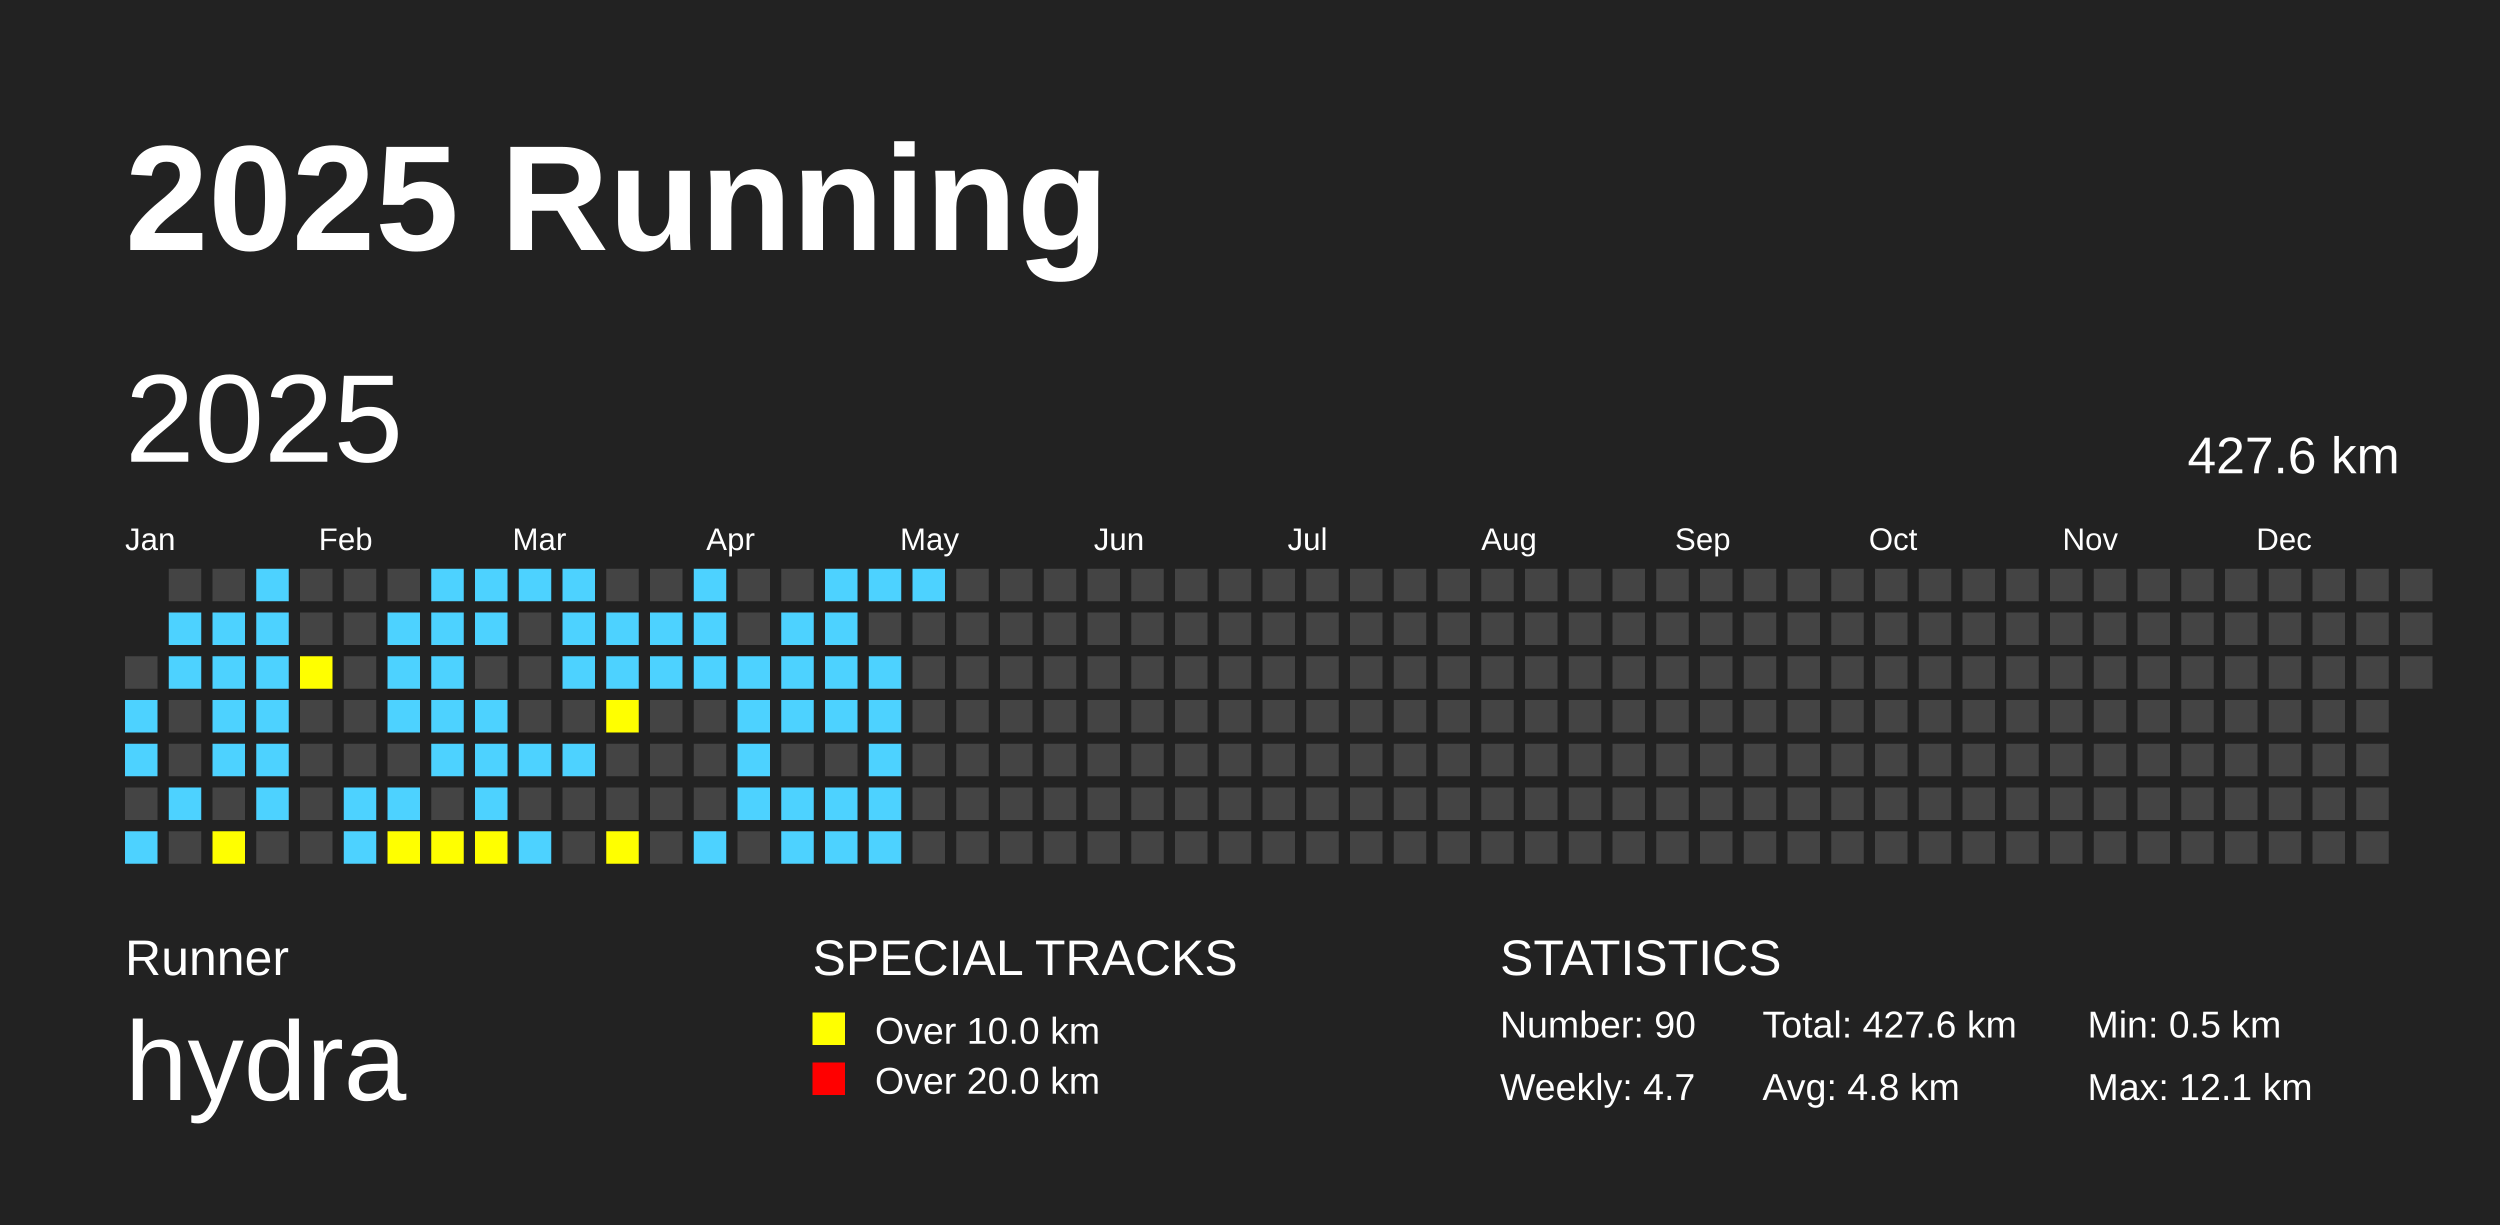
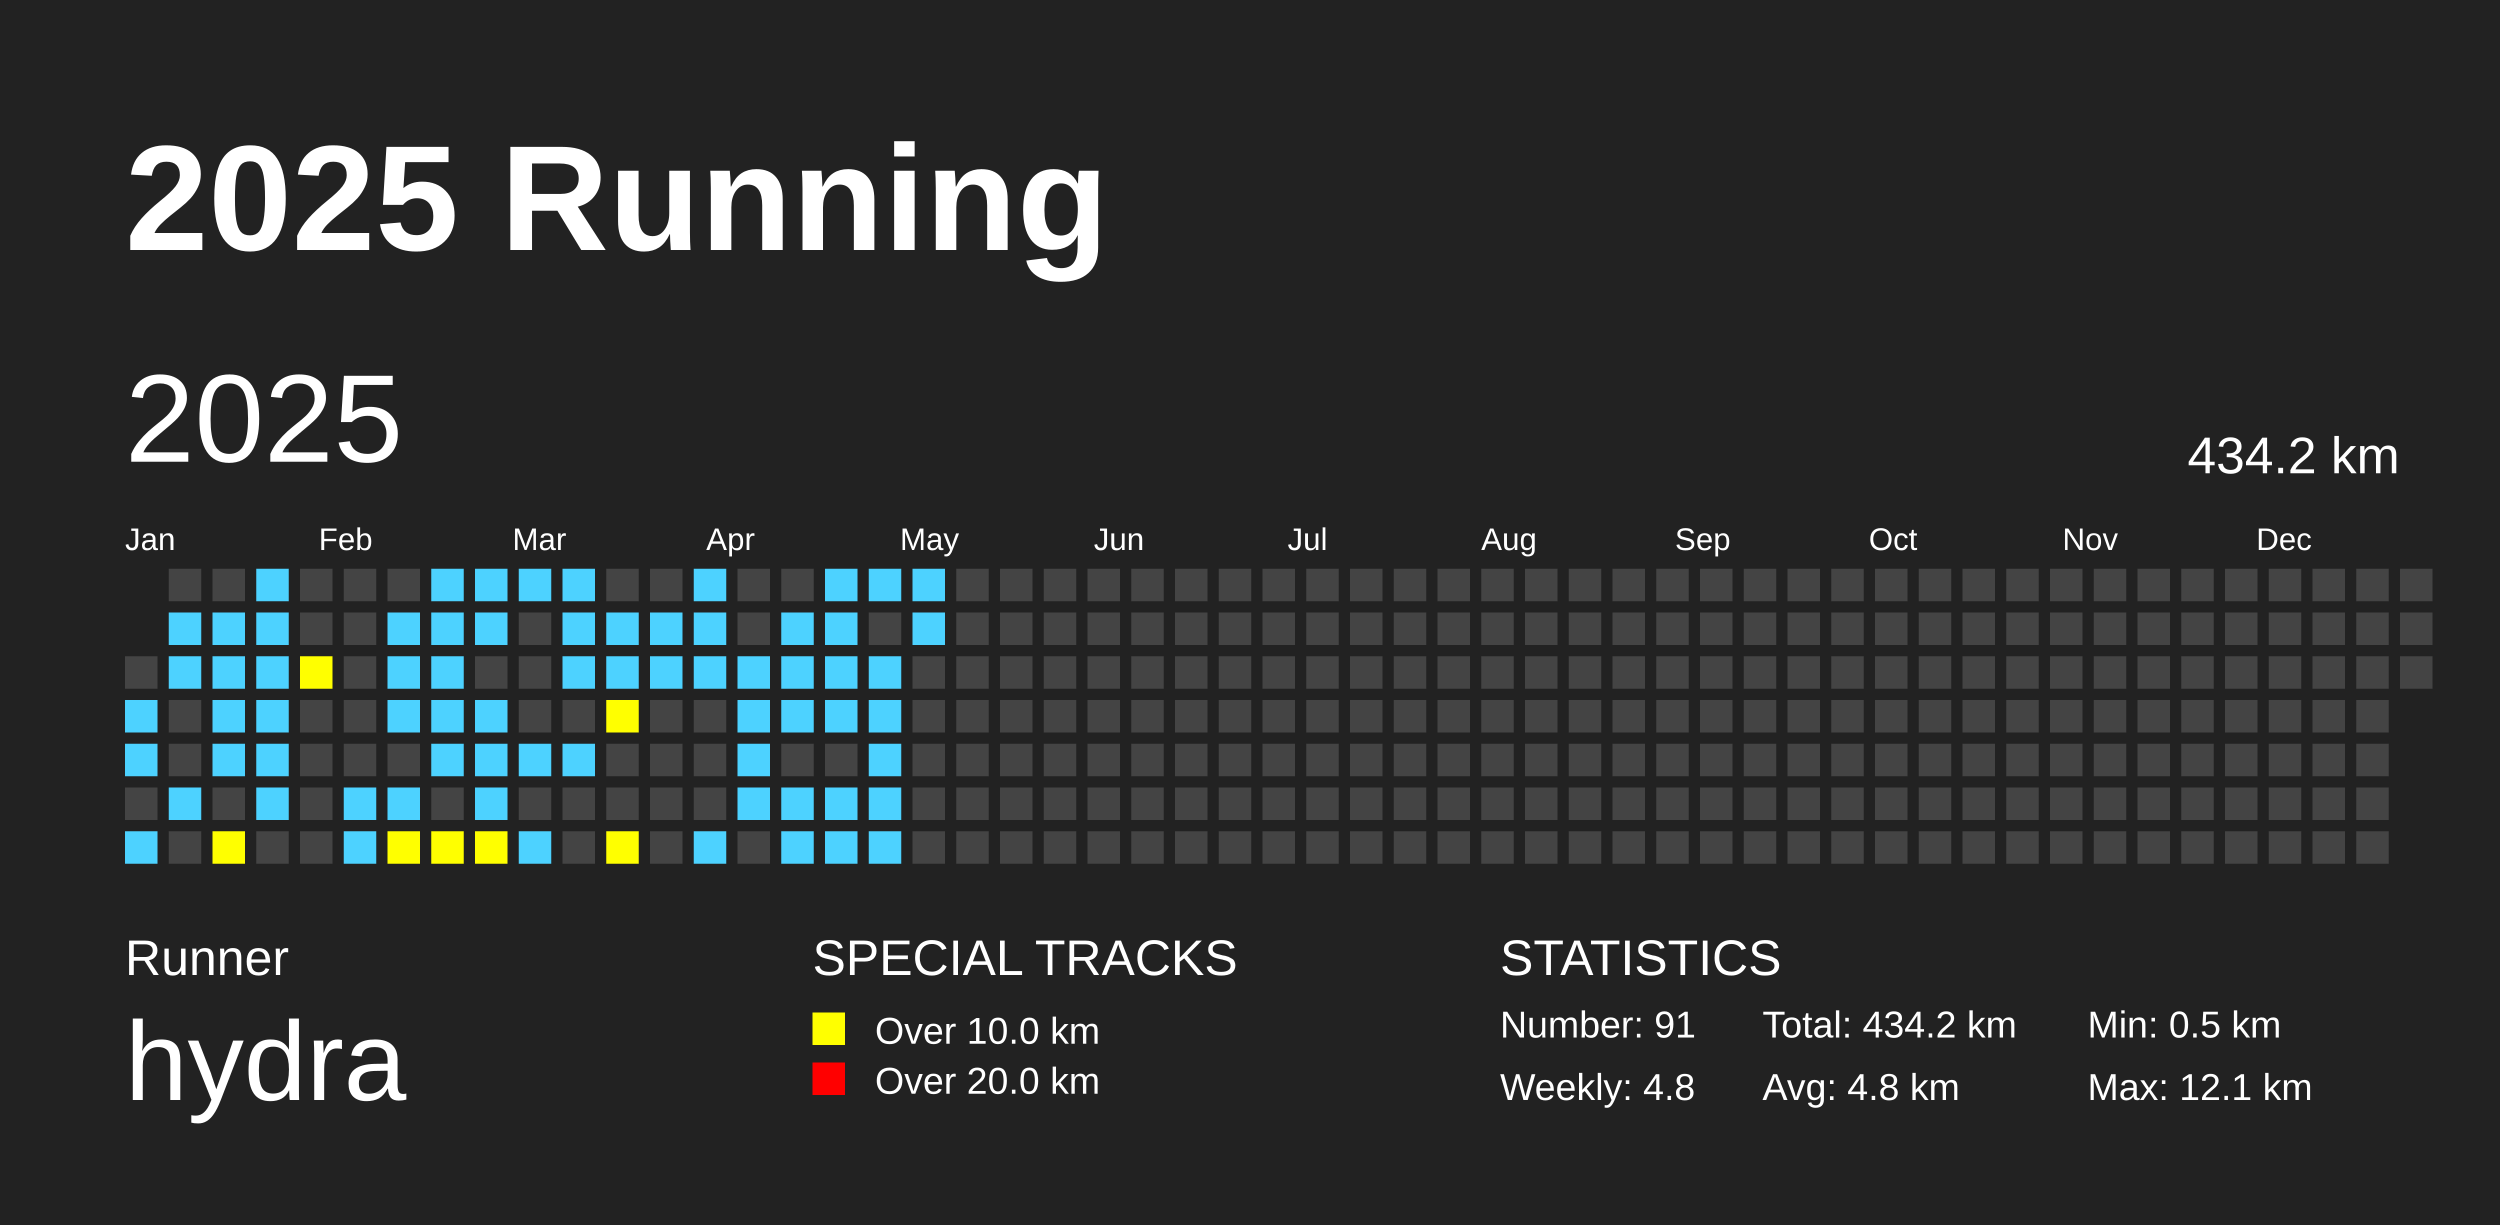
<svg xmlns="http://www.w3.org/2000/svg" baseProfile="full" height="98mm" version="1.1" viewBox="0,0,200,98" width="200mm">
  <defs />
  <rect fill="#222222" height="98" width="200" x="0" y="0" />
  <text fill="#FFFFFF" style="font-size:12px; font-family:Arial; font-weight:bold;" x="10" y="20">2025 Running</text>
  <text fill="#FFFFFF" style="font-size:4px; font-family:Arial" x="10" y="78">Runner</text>
  <text fill="#FFFFFF" style="font-size:9px; font-family:Arial" x="10" y="88">hydra</text>
  <text fill="#FFFFFF" style="font-size:4px; font-family:Arial" x="65" y="78">SPECIAL TRACKS</text>
  <rect fill="yellow" height="2.6" width="2.6" x="65" y="81" />
  <text fill="#FFFFFF" style="font-size:3px; font-family:Arial" x="70" y="83.5">Over 10.0 km</text>
  <rect fill="red" height="2.6" width="2.6" x="65" y="85" />
  <text fill="#FFFFFF" style="font-size:3px; font-family:Arial" x="70" y="87.5">Over 20.0 km</text>
  <text fill="#FFFFFF" style="font-size:4px; font-family:Arial" x="120" y="78">STATISTICS</text>
-   <text fill="#FFFFFF" style="font-size:3px; font-family:Arial" x="120" y="83">Number: 90</text>
-   <text fill="#FFFFFF" style="font-size:3px; font-family:Arial" x="120" y="88">Weekly: 4.7</text>
-   <text fill="#FFFFFF" style="font-size:3px; font-family:Arial" x="141" y="83">Total: 427.6 km</text>
+   <text fill="#FFFFFF" style="font-size:3px; font-family:Arial" x="120" y="83">Number: 91</text>
+   <text fill="#FFFFFF" style="font-size:3px; font-family:Arial" x="120" y="88">Weekly: 4.8</text>
+   <text fill="#FFFFFF" style="font-size:3px; font-family:Arial" x="141" y="83">Total: 434.2 km</text>
  <text fill="#FFFFFF" style="font-size:3px; font-family:Arial" x="141" y="88">Avg: 4.8 km</text>
  <text fill="#FFFFFF" style="font-size:3px; font-family:Arial" x="167" y="83">Min: 0.5 km</text>
  <text fill="#FFFFFF" style="font-size:3px; font-family:Arial" x="167" y="88">Max: 12.1 km</text>
  <text dominant-baseline="hanging" fill="#FFFFFF" style="font-size:10.0px; font-family:Arial;" x="10" y="30">2025</text>
-   <text dominant-baseline="hanging" fill="#FFFFFF" style="font-size:4.125px; font-family:Arial;" x="175" y="35">427.6 km</text>
+   <text dominant-baseline="hanging" fill="#FFFFFF" style="font-size:4.125px; font-family:Arial;" x="175" y="35">434.2 km</text>
  <text fill="#FFFFFF" style="font-size:2.5px; font-family:Arial" x="10.0" y="44">Jan</text>
  <text fill="#FFFFFF" style="font-size:2.5px; font-family:Arial" x="25.5" y="44">Feb</text>
  <text fill="#FFFFFF" style="font-size:2.5px; font-family:Arial" x="41.0" y="44">Mar</text>
  <text fill="#FFFFFF" style="font-size:2.5px; font-family:Arial" x="56.5" y="44">Apr</text>
  <text fill="#FFFFFF" style="font-size:2.5px; font-family:Arial" x="72.0" y="44">May</text>
  <text fill="#FFFFFF" style="font-size:2.5px; font-family:Arial" x="87.5" y="44">Jun</text>
  <text fill="#FFFFFF" style="font-size:2.5px; font-family:Arial" x="103.0" y="44">Jul</text>
  <text fill="#FFFFFF" style="font-size:2.5px; font-family:Arial" x="118.5" y="44">Aug</text>
  <text fill="#FFFFFF" style="font-size:2.5px; font-family:Arial" x="134.0" y="44">Sep</text>
  <text fill="#FFFFFF" style="font-size:2.5px; font-family:Arial" x="149.5" y="44">Oct</text>
  <text fill="#FFFFFF" style="font-size:2.5px; font-family:Arial" x="165.0" y="44">Nov</text>
  <text fill="#FFFFFF" style="font-size:2.5px; font-family:Arial" x="180.5" y="44">Dec</text>
  <rect fill="#444444" height="2.6" width="2.6" x="10.0" y="52.5" />
  <rect fill="#4DD2FF" height="2.6" width="2.6" x="10.0" y="56.0" />
  <rect fill="#4DD2FF" height="2.6" width="2.6" x="10.0" y="59.5" />
  <rect fill="#444444" height="2.6" width="2.6" x="10.0" y="63.0" />
  <rect fill="#4DD2FF" height="2.6" width="2.6" x="10.0" y="66.5" />
  <rect fill="#444444" height="2.6" width="2.6" x="13.5" y="45.5" />
  <rect fill="#4DD2FF" height="2.6" width="2.6" x="13.5" y="49.0" />
  <rect fill="#4DD2FF" height="2.6" width="2.6" x="13.5" y="52.5" />
  <rect fill="#444444" height="2.6" width="2.6" x="13.5" y="56.0" />
  <rect fill="#444444" height="2.6" width="2.6" x="13.5" y="59.5" />
  <rect fill="#4DD2FF" height="2.6" width="2.6" x="13.5" y="63.0" />
  <rect fill="#444444" height="2.6" width="2.6" x="13.5" y="66.5" />
  <rect fill="#444444" height="2.6" width="2.6" x="17.0" y="45.5" />
  <rect fill="#4DD2FF" height="2.6" width="2.6" x="17.0" y="49.0" />
  <rect fill="#4DD2FF" height="2.6" width="2.6" x="17.0" y="52.5" />
  <rect fill="#4DD2FF" height="2.6" width="2.6" x="17.0" y="56.0" />
  <rect fill="#4DD2FF" height="2.6" width="2.6" x="17.0" y="59.5" />
  <rect fill="#444444" height="2.6" width="2.6" x="17.0" y="63.0" />
  <rect fill="yellow" height="2.6" width="2.6" x="17.0" y="66.5" />
  <rect fill="#4DD2FF" height="2.6" width="2.6" x="20.5" y="45.5" />
  <rect fill="#4DD2FF" height="2.6" width="2.6" x="20.5" y="49.0" />
  <rect fill="#4DD2FF" height="2.6" width="2.6" x="20.5" y="52.5" />
  <rect fill="#4DD2FF" height="2.6" width="2.6" x="20.5" y="56.0" />
  <rect fill="#4DD2FF" height="2.6" width="2.6" x="20.5" y="59.5" />
  <rect fill="#4DD2FF" height="2.6" width="2.6" x="20.5" y="63.0" />
  <rect fill="#444444" height="2.6" width="2.6" x="20.5" y="66.5" />
  <rect fill="#444444" height="2.6" width="2.6" x="24.0" y="45.5" />
  <rect fill="#444444" height="2.6" width="2.6" x="24.0" y="49.0" />
  <rect fill="yellow" height="2.6" width="2.6" x="24.0" y="52.5" />
  <rect fill="#444444" height="2.6" width="2.6" x="24.0" y="56.0" />
  <rect fill="#444444" height="2.6" width="2.6" x="24.0" y="59.5" />
  <rect fill="#444444" height="2.6" width="2.6" x="24.0" y="63.0" />
  <rect fill="#444444" height="2.6" width="2.6" x="24.0" y="66.5" />
  <rect fill="#444444" height="2.6" width="2.6" x="27.5" y="45.5" />
  <rect fill="#444444" height="2.6" width="2.6" x="27.5" y="49.0" />
  <rect fill="#444444" height="2.6" width="2.6" x="27.5" y="52.5" />
  <rect fill="#444444" height="2.6" width="2.6" x="27.5" y="56.0" />
  <rect fill="#444444" height="2.6" width="2.6" x="27.5" y="59.5" />
  <rect fill="#4DD2FF" height="2.6" width="2.6" x="27.5" y="63.0" />
  <rect fill="#4DD2FF" height="2.6" width="2.6" x="27.5" y="66.5" />
  <rect fill="#444444" height="2.6" width="2.6" x="31.0" y="45.5" />
  <rect fill="#4DD2FF" height="2.6" width="2.6" x="31.0" y="49.0" />
  <rect fill="#4DD2FF" height="2.6" width="2.6" x="31.0" y="52.5" />
  <rect fill="#4DD2FF" height="2.6" width="2.6" x="31.0" y="56.0" />
  <rect fill="#444444" height="2.6" width="2.6" x="31.0" y="59.5" />
  <rect fill="#4DD2FF" height="2.6" width="2.6" x="31.0" y="63.0" />
  <rect fill="yellow" height="2.6" width="2.6" x="31.0" y="66.5" />
  <rect fill="#4DD2FF" height="2.6" width="2.6" x="34.5" y="45.5" />
  <rect fill="#4DD2FF" height="2.6" width="2.6" x="34.5" y="49.0" />
  <rect fill="#4DD2FF" height="2.6" width="2.6" x="34.5" y="52.5" />
  <rect fill="#4DD2FF" height="2.6" width="2.6" x="34.5" y="56.0" />
  <rect fill="#4DD2FF" height="2.6" width="2.6" x="34.5" y="59.5" />
  <rect fill="#444444" height="2.6" width="2.6" x="34.5" y="63.0" />
  <rect fill="yellow" height="2.6" width="2.6" x="34.5" y="66.5" />
  <rect fill="#4DD2FF" height="2.6" width="2.6" x="38.0" y="45.5" />
  <rect fill="#4DD2FF" height="2.6" width="2.6" x="38.0" y="49.0" />
  <rect fill="#444444" height="2.6" width="2.6" x="38.0" y="52.5" />
  <rect fill="#4DD2FF" height="2.6" width="2.6" x="38.0" y="56.0" />
  <rect fill="#4DD2FF" height="2.6" width="2.6" x="38.0" y="59.5" />
  <rect fill="#4DD2FF" height="2.6" width="2.6" x="38.0" y="63.0" />
  <rect fill="yellow" height="2.6" width="2.6" x="38.0" y="66.5" />
  <rect fill="#4DD2FF" height="2.6" width="2.6" x="41.5" y="45.5" />
  <rect fill="#444444" height="2.6" width="2.6" x="41.5" y="49.0" />
  <rect fill="#444444" height="2.6" width="2.6" x="41.5" y="52.5" />
  <rect fill="#444444" height="2.6" width="2.6" x="41.5" y="56.0" />
  <rect fill="#4DD2FF" height="2.6" width="2.6" x="41.5" y="59.5" />
  <rect fill="#444444" height="2.6" width="2.6" x="41.5" y="63.0" />
  <rect fill="#4DD2FF" height="2.6" width="2.6" x="41.5" y="66.5" />
  <rect fill="#4DD2FF" height="2.6" width="2.6" x="45.0" y="45.5" />
  <rect fill="#4DD2FF" height="2.6" width="2.6" x="45.0" y="49.0" />
  <rect fill="#4DD2FF" height="2.6" width="2.6" x="45.0" y="52.5" />
  <rect fill="#444444" height="2.6" width="2.6" x="45.0" y="56.0" />
  <rect fill="#4DD2FF" height="2.6" width="2.6" x="45.0" y="59.5" />
  <rect fill="#444444" height="2.6" width="2.6" x="45.0" y="63.0" />
  <rect fill="#444444" height="2.6" width="2.6" x="45.0" y="66.5" />
  <rect fill="#444444" height="2.6" width="2.6" x="48.5" y="45.5" />
  <rect fill="#4DD2FF" height="2.6" width="2.6" x="48.5" y="49.0" />
  <rect fill="#4DD2FF" height="2.6" width="2.6" x="48.5" y="52.5" />
  <rect fill="yellow" height="2.6" width="2.6" x="48.5" y="56.0" />
  <rect fill="#444444" height="2.6" width="2.6" x="48.5" y="59.5" />
  <rect fill="#444444" height="2.6" width="2.6" x="48.5" y="63.0" />
  <rect fill="yellow" height="2.6" width="2.6" x="48.5" y="66.5" />
  <rect fill="#444444" height="2.6" width="2.6" x="52.0" y="45.5" />
  <rect fill="#4DD2FF" height="2.6" width="2.6" x="52.0" y="49.0" />
  <rect fill="#4DD2FF" height="2.6" width="2.6" x="52.0" y="52.5" />
  <rect fill="#444444" height="2.6" width="2.6" x="52.0" y="56.0" />
  <rect fill="#444444" height="2.6" width="2.6" x="52.0" y="59.5" />
  <rect fill="#444444" height="2.6" width="2.6" x="52.0" y="63.0" />
  <rect fill="#444444" height="2.6" width="2.6" x="52.0" y="66.5" />
  <rect fill="#4DD2FF" height="2.6" width="2.6" x="55.5" y="45.5" />
  <rect fill="#4DD2FF" height="2.6" width="2.6" x="55.5" y="49.0" />
  <rect fill="#4DD2FF" height="2.6" width="2.6" x="55.5" y="52.5" />
  <rect fill="#444444" height="2.6" width="2.6" x="55.5" y="56.0" />
  <rect fill="#444444" height="2.6" width="2.6" x="55.5" y="59.5" />
  <rect fill="#444444" height="2.6" width="2.6" x="55.5" y="63.0" />
  <rect fill="#4DD2FF" height="2.6" width="2.6" x="55.5" y="66.5" />
  <rect fill="#444444" height="2.6" width="2.6" x="59.0" y="45.5" />
  <rect fill="#444444" height="2.6" width="2.6" x="59.0" y="49.0" />
  <rect fill="#4DD2FF" height="2.6" width="2.6" x="59.0" y="52.5" />
  <rect fill="#4DD2FF" height="2.6" width="2.6" x="59.0" y="56.0" />
  <rect fill="#4DD2FF" height="2.6" width="2.6" x="59.0" y="59.5" />
  <rect fill="#4DD2FF" height="2.6" width="2.6" x="59.0" y="63.0" />
  <rect fill="#444444" height="2.6" width="2.6" x="59.0" y="66.5" />
  <rect fill="#444444" height="2.6" width="2.6" x="62.5" y="45.5" />
  <rect fill="#4DD2FF" height="2.6" width="2.6" x="62.5" y="49.0" />
  <rect fill="#4DD2FF" height="2.6" width="2.6" x="62.5" y="52.5" />
  <rect fill="#4DD2FF" height="2.6" width="2.6" x="62.5" y="56.0" />
  <rect fill="#444444" height="2.6" width="2.6" x="62.5" y="59.5" />
  <rect fill="#4DD2FF" height="2.6" width="2.6" x="62.5" y="63.0" />
  <rect fill="#4DD2FF" height="2.6" width="2.6" x="62.5" y="66.5" />
  <rect fill="#4DD2FF" height="2.6" width="2.6" x="66.0" y="45.5" />
  <rect fill="#4DD2FF" height="2.6" width="2.6" x="66.0" y="49.0" />
  <rect fill="#4DD2FF" height="2.6" width="2.6" x="66.0" y="52.5" />
  <rect fill="#4DD2FF" height="2.6" width="2.6" x="66.0" y="56.0" />
  <rect fill="#444444" height="2.6" width="2.6" x="66.0" y="59.5" />
  <rect fill="#4DD2FF" height="2.6" width="2.6" x="66.0" y="63.0" />
  <rect fill="#4DD2FF" height="2.6" width="2.6" x="66.0" y="66.5" />
  <rect fill="#4DD2FF" height="2.6" width="2.6" x="69.5" y="45.5" />
  <rect fill="#444444" height="2.6" width="2.6" x="69.5" y="49.0" />
  <rect fill="#4DD2FF" height="2.6" width="2.6" x="69.5" y="52.5" />
  <rect fill="#4DD2FF" height="2.6" width="2.6" x="69.5" y="56.0" />
  <rect fill="#4DD2FF" height="2.6" width="2.6" x="69.5" y="59.5" />
  <rect fill="#4DD2FF" height="2.6" width="2.6" x="69.5" y="63.0" />
  <rect fill="#4DD2FF" height="2.6" width="2.6" x="69.5" y="66.5" />
  <rect fill="#4DD2FF" height="2.6" width="2.6" x="73.0" y="45.5" />
-   <rect fill="#444444" height="2.6" width="2.6" x="73.0" y="49.0" />
+   <rect fill="#4DD2FF" height="2.6" width="2.6" x="73.0" y="49.0" />
  <rect fill="#444444" height="2.6" width="2.6" x="73.0" y="52.5" />
  <rect fill="#444444" height="2.6" width="2.6" x="73.0" y="56.0" />
  <rect fill="#444444" height="2.6" width="2.6" x="73.0" y="59.5" />
  <rect fill="#444444" height="2.6" width="2.6" x="73.0" y="63.0" />
  <rect fill="#444444" height="2.6" width="2.6" x="73.0" y="66.5" />
  <rect fill="#444444" height="2.6" width="2.6" x="76.5" y="45.5" />
  <rect fill="#444444" height="2.6" width="2.6" x="76.5" y="49.0" />
  <rect fill="#444444" height="2.6" width="2.6" x="76.5" y="52.5" />
  <rect fill="#444444" height="2.6" width="2.6" x="76.5" y="56.0" />
  <rect fill="#444444" height="2.6" width="2.6" x="76.5" y="59.5" />
  <rect fill="#444444" height="2.6" width="2.6" x="76.5" y="63.0" />
  <rect fill="#444444" height="2.6" width="2.6" x="76.5" y="66.5" />
  <rect fill="#444444" height="2.6" width="2.6" x="80.0" y="45.5" />
  <rect fill="#444444" height="2.6" width="2.6" x="80.0" y="49.0" />
  <rect fill="#444444" height="2.6" width="2.6" x="80.0" y="52.5" />
  <rect fill="#444444" height="2.6" width="2.6" x="80.0" y="56.0" />
  <rect fill="#444444" height="2.6" width="2.6" x="80.0" y="59.5" />
  <rect fill="#444444" height="2.6" width="2.6" x="80.0" y="63.0" />
  <rect fill="#444444" height="2.6" width="2.6" x="80.0" y="66.5" />
  <rect fill="#444444" height="2.6" width="2.6" x="83.5" y="45.5" />
  <rect fill="#444444" height="2.6" width="2.6" x="83.5" y="49.0" />
  <rect fill="#444444" height="2.6" width="2.6" x="83.5" y="52.5" />
  <rect fill="#444444" height="2.6" width="2.6" x="83.5" y="56.0" />
  <rect fill="#444444" height="2.6" width="2.6" x="83.5" y="59.5" />
  <rect fill="#444444" height="2.6" width="2.6" x="83.5" y="63.0" />
  <rect fill="#444444" height="2.6" width="2.6" x="83.5" y="66.5" />
  <rect fill="#444444" height="2.6" width="2.6" x="87.0" y="45.5" />
  <rect fill="#444444" height="2.6" width="2.6" x="87.0" y="49.0" />
  <rect fill="#444444" height="2.6" width="2.6" x="87.0" y="52.5" />
  <rect fill="#444444" height="2.6" width="2.6" x="87.0" y="56.0" />
  <rect fill="#444444" height="2.6" width="2.6" x="87.0" y="59.5" />
  <rect fill="#444444" height="2.6" width="2.6" x="87.0" y="63.0" />
  <rect fill="#444444" height="2.6" width="2.6" x="87.0" y="66.5" />
  <rect fill="#444444" height="2.6" width="2.6" x="90.5" y="45.5" />
  <rect fill="#444444" height="2.6" width="2.6" x="90.5" y="49.0" />
  <rect fill="#444444" height="2.6" width="2.6" x="90.5" y="52.5" />
  <rect fill="#444444" height="2.6" width="2.6" x="90.5" y="56.0" />
  <rect fill="#444444" height="2.6" width="2.6" x="90.5" y="59.5" />
  <rect fill="#444444" height="2.6" width="2.6" x="90.5" y="63.0" />
  <rect fill="#444444" height="2.6" width="2.6" x="90.5" y="66.5" />
  <rect fill="#444444" height="2.6" width="2.6" x="94.0" y="45.5" />
  <rect fill="#444444" height="2.6" width="2.6" x="94.0" y="49.0" />
  <rect fill="#444444" height="2.6" width="2.6" x="94.0" y="52.5" />
  <rect fill="#444444" height="2.6" width="2.6" x="94.0" y="56.0" />
  <rect fill="#444444" height="2.6" width="2.6" x="94.0" y="59.5" />
  <rect fill="#444444" height="2.6" width="2.6" x="94.0" y="63.0" />
  <rect fill="#444444" height="2.6" width="2.6" x="94.0" y="66.5" />
  <rect fill="#444444" height="2.6" width="2.6" x="97.5" y="45.5" />
  <rect fill="#444444" height="2.6" width="2.6" x="97.5" y="49.0" />
  <rect fill="#444444" height="2.6" width="2.6" x="97.5" y="52.5" />
  <rect fill="#444444" height="2.6" width="2.6" x="97.5" y="56.0" />
  <rect fill="#444444" height="2.6" width="2.6" x="97.5" y="59.5" />
  <rect fill="#444444" height="2.6" width="2.6" x="97.5" y="63.0" />
  <rect fill="#444444" height="2.6" width="2.6" x="97.5" y="66.5" />
  <rect fill="#444444" height="2.6" width="2.6" x="101.0" y="45.5" />
  <rect fill="#444444" height="2.6" width="2.6" x="101.0" y="49.0" />
  <rect fill="#444444" height="2.6" width="2.6" x="101.0" y="52.5" />
  <rect fill="#444444" height="2.6" width="2.6" x="101.0" y="56.0" />
  <rect fill="#444444" height="2.6" width="2.6" x="101.0" y="59.5" />
  <rect fill="#444444" height="2.6" width="2.6" x="101.0" y="63.0" />
  <rect fill="#444444" height="2.6" width="2.6" x="101.0" y="66.5" />
  <rect fill="#444444" height="2.6" width="2.6" x="104.5" y="45.5" />
  <rect fill="#444444" height="2.6" width="2.6" x="104.5" y="49.0" />
  <rect fill="#444444" height="2.6" width="2.6" x="104.5" y="52.5" />
  <rect fill="#444444" height="2.6" width="2.6" x="104.5" y="56.0" />
  <rect fill="#444444" height="2.6" width="2.6" x="104.5" y="59.5" />
  <rect fill="#444444" height="2.6" width="2.6" x="104.5" y="63.0" />
  <rect fill="#444444" height="2.6" width="2.6" x="104.5" y="66.5" />
  <rect fill="#444444" height="2.6" width="2.6" x="108.0" y="45.5" />
  <rect fill="#444444" height="2.6" width="2.6" x="108.0" y="49.0" />
  <rect fill="#444444" height="2.6" width="2.6" x="108.0" y="52.5" />
  <rect fill="#444444" height="2.6" width="2.6" x="108.0" y="56.0" />
  <rect fill="#444444" height="2.6" width="2.6" x="108.0" y="59.5" />
  <rect fill="#444444" height="2.6" width="2.6" x="108.0" y="63.0" />
  <rect fill="#444444" height="2.6" width="2.6" x="108.0" y="66.5" />
  <rect fill="#444444" height="2.6" width="2.6" x="111.5" y="45.5" />
  <rect fill="#444444" height="2.6" width="2.6" x="111.5" y="49.0" />
  <rect fill="#444444" height="2.6" width="2.6" x="111.5" y="52.5" />
  <rect fill="#444444" height="2.6" width="2.6" x="111.5" y="56.0" />
  <rect fill="#444444" height="2.6" width="2.6" x="111.5" y="59.5" />
  <rect fill="#444444" height="2.6" width="2.6" x="111.5" y="63.0" />
  <rect fill="#444444" height="2.6" width="2.6" x="111.5" y="66.5" />
  <rect fill="#444444" height="2.6" width="2.6" x="115.0" y="45.5" />
  <rect fill="#444444" height="2.6" width="2.6" x="115.0" y="49.0" />
  <rect fill="#444444" height="2.6" width="2.6" x="115.0" y="52.5" />
  <rect fill="#444444" height="2.6" width="2.6" x="115.0" y="56.0" />
  <rect fill="#444444" height="2.6" width="2.6" x="115.0" y="59.5" />
  <rect fill="#444444" height="2.6" width="2.6" x="115.0" y="63.0" />
  <rect fill="#444444" height="2.6" width="2.6" x="115.0" y="66.5" />
  <rect fill="#444444" height="2.6" width="2.6" x="118.5" y="45.5" />
  <rect fill="#444444" height="2.6" width="2.6" x="118.5" y="49.0" />
  <rect fill="#444444" height="2.6" width="2.6" x="118.5" y="52.5" />
  <rect fill="#444444" height="2.6" width="2.6" x="118.5" y="56.0" />
  <rect fill="#444444" height="2.6" width="2.6" x="118.5" y="59.5" />
  <rect fill="#444444" height="2.6" width="2.6" x="118.5" y="63.0" />
  <rect fill="#444444" height="2.6" width="2.6" x="118.5" y="66.5" />
  <rect fill="#444444" height="2.6" width="2.6" x="122.0" y="45.5" />
  <rect fill="#444444" height="2.6" width="2.6" x="122.0" y="49.0" />
  <rect fill="#444444" height="2.6" width="2.6" x="122.0" y="52.5" />
  <rect fill="#444444" height="2.6" width="2.6" x="122.0" y="56.0" />
  <rect fill="#444444" height="2.6" width="2.6" x="122.0" y="59.5" />
  <rect fill="#444444" height="2.6" width="2.6" x="122.0" y="63.0" />
  <rect fill="#444444" height="2.6" width="2.6" x="122.0" y="66.5" />
  <rect fill="#444444" height="2.6" width="2.6" x="125.5" y="45.5" />
  <rect fill="#444444" height="2.6" width="2.6" x="125.5" y="49.0" />
  <rect fill="#444444" height="2.6" width="2.6" x="125.5" y="52.5" />
  <rect fill="#444444" height="2.6" width="2.6" x="125.5" y="56.0" />
  <rect fill="#444444" height="2.6" width="2.6" x="125.5" y="59.5" />
  <rect fill="#444444" height="2.6" width="2.6" x="125.5" y="63.0" />
  <rect fill="#444444" height="2.6" width="2.6" x="125.5" y="66.5" />
  <rect fill="#444444" height="2.6" width="2.6" x="129.0" y="45.5" />
  <rect fill="#444444" height="2.6" width="2.6" x="129.0" y="49.0" />
  <rect fill="#444444" height="2.6" width="2.6" x="129.0" y="52.5" />
  <rect fill="#444444" height="2.6" width="2.6" x="129.0" y="56.0" />
  <rect fill="#444444" height="2.6" width="2.6" x="129.0" y="59.5" />
  <rect fill="#444444" height="2.6" width="2.6" x="129.0" y="63.0" />
  <rect fill="#444444" height="2.6" width="2.6" x="129.0" y="66.5" />
  <rect fill="#444444" height="2.6" width="2.6" x="132.5" y="45.5" />
  <rect fill="#444444" height="2.6" width="2.6" x="132.5" y="49.0" />
  <rect fill="#444444" height="2.6" width="2.6" x="132.5" y="52.5" />
  <rect fill="#444444" height="2.6" width="2.6" x="132.5" y="56.0" />
  <rect fill="#444444" height="2.6" width="2.6" x="132.5" y="59.5" />
  <rect fill="#444444" height="2.6" width="2.6" x="132.5" y="63.0" />
  <rect fill="#444444" height="2.6" width="2.6" x="132.5" y="66.5" />
  <rect fill="#444444" height="2.6" width="2.6" x="136.0" y="45.5" />
  <rect fill="#444444" height="2.6" width="2.6" x="136.0" y="49.0" />
  <rect fill="#444444" height="2.6" width="2.6" x="136.0" y="52.5" />
  <rect fill="#444444" height="2.6" width="2.6" x="136.0" y="56.0" />
  <rect fill="#444444" height="2.6" width="2.6" x="136.0" y="59.5" />
  <rect fill="#444444" height="2.6" width="2.6" x="136.0" y="63.0" />
  <rect fill="#444444" height="2.6" width="2.6" x="136.0" y="66.5" />
  <rect fill="#444444" height="2.6" width="2.6" x="139.5" y="45.5" />
  <rect fill="#444444" height="2.6" width="2.6" x="139.5" y="49.0" />
  <rect fill="#444444" height="2.6" width="2.6" x="139.5" y="52.5" />
  <rect fill="#444444" height="2.6" width="2.6" x="139.5" y="56.0" />
  <rect fill="#444444" height="2.6" width="2.6" x="139.5" y="59.5" />
  <rect fill="#444444" height="2.6" width="2.6" x="139.5" y="63.0" />
  <rect fill="#444444" height="2.6" width="2.6" x="139.5" y="66.5" />
  <rect fill="#444444" height="2.6" width="2.6" x="143.0" y="45.5" />
  <rect fill="#444444" height="2.6" width="2.6" x="143.0" y="49.0" />
  <rect fill="#444444" height="2.6" width="2.6" x="143.0" y="52.5" />
  <rect fill="#444444" height="2.6" width="2.6" x="143.0" y="56.0" />
  <rect fill="#444444" height="2.6" width="2.6" x="143.0" y="59.5" />
  <rect fill="#444444" height="2.6" width="2.6" x="143.0" y="63.0" />
  <rect fill="#444444" height="2.6" width="2.6" x="143.0" y="66.5" />
  <rect fill="#444444" height="2.6" width="2.6" x="146.5" y="45.5" />
  <rect fill="#444444" height="2.6" width="2.6" x="146.5" y="49.0" />
  <rect fill="#444444" height="2.6" width="2.6" x="146.5" y="52.5" />
  <rect fill="#444444" height="2.6" width="2.6" x="146.5" y="56.0" />
  <rect fill="#444444" height="2.6" width="2.6" x="146.5" y="59.5" />
  <rect fill="#444444" height="2.6" width="2.6" x="146.5" y="63.0" />
  <rect fill="#444444" height="2.6" width="2.6" x="146.5" y="66.5" />
  <rect fill="#444444" height="2.6" width="2.6" x="150.0" y="45.5" />
  <rect fill="#444444" height="2.6" width="2.6" x="150.0" y="49.0" />
  <rect fill="#444444" height="2.6" width="2.6" x="150.0" y="52.5" />
  <rect fill="#444444" height="2.6" width="2.6" x="150.0" y="56.0" />
  <rect fill="#444444" height="2.6" width="2.6" x="150.0" y="59.5" />
  <rect fill="#444444" height="2.6" width="2.6" x="150.0" y="63.0" />
  <rect fill="#444444" height="2.6" width="2.6" x="150.0" y="66.5" />
  <rect fill="#444444" height="2.6" width="2.6" x="153.5" y="45.5" />
  <rect fill="#444444" height="2.6" width="2.6" x="153.5" y="49.0" />
  <rect fill="#444444" height="2.6" width="2.6" x="153.5" y="52.5" />
  <rect fill="#444444" height="2.6" width="2.6" x="153.5" y="56.0" />
  <rect fill="#444444" height="2.6" width="2.6" x="153.5" y="59.5" />
  <rect fill="#444444" height="2.6" width="2.6" x="153.5" y="63.0" />
  <rect fill="#444444" height="2.6" width="2.6" x="153.5" y="66.5" />
  <rect fill="#444444" height="2.6" width="2.6" x="157.0" y="45.5" />
  <rect fill="#444444" height="2.6" width="2.6" x="157.0" y="49.0" />
  <rect fill="#444444" height="2.6" width="2.6" x="157.0" y="52.5" />
  <rect fill="#444444" height="2.6" width="2.6" x="157.0" y="56.0" />
  <rect fill="#444444" height="2.6" width="2.6" x="157.0" y="59.5" />
  <rect fill="#444444" height="2.6" width="2.6" x="157.0" y="63.0" />
  <rect fill="#444444" height="2.6" width="2.6" x="157.0" y="66.5" />
  <rect fill="#444444" height="2.6" width="2.6" x="160.5" y="45.5" />
  <rect fill="#444444" height="2.6" width="2.6" x="160.5" y="49.0" />
  <rect fill="#444444" height="2.6" width="2.6" x="160.5" y="52.5" />
  <rect fill="#444444" height="2.6" width="2.6" x="160.5" y="56.0" />
  <rect fill="#444444" height="2.6" width="2.6" x="160.5" y="59.5" />
  <rect fill="#444444" height="2.6" width="2.6" x="160.5" y="63.0" />
  <rect fill="#444444" height="2.6" width="2.6" x="160.5" y="66.5" />
  <rect fill="#444444" height="2.6" width="2.6" x="164.0" y="45.5" />
  <rect fill="#444444" height="2.6" width="2.6" x="164.0" y="49.0" />
  <rect fill="#444444" height="2.6" width="2.6" x="164.0" y="52.5" />
  <rect fill="#444444" height="2.6" width="2.6" x="164.0" y="56.0" />
  <rect fill="#444444" height="2.6" width="2.6" x="164.0" y="59.5" />
  <rect fill="#444444" height="2.6" width="2.6" x="164.0" y="63.0" />
  <rect fill="#444444" height="2.6" width="2.6" x="164.0" y="66.5" />
  <rect fill="#444444" height="2.6" width="2.6" x="167.5" y="45.5" />
  <rect fill="#444444" height="2.6" width="2.6" x="167.5" y="49.0" />
  <rect fill="#444444" height="2.6" width="2.6" x="167.5" y="52.5" />
  <rect fill="#444444" height="2.6" width="2.6" x="167.5" y="56.0" />
  <rect fill="#444444" height="2.6" width="2.6" x="167.5" y="59.5" />
  <rect fill="#444444" height="2.6" width="2.6" x="167.5" y="63.0" />
  <rect fill="#444444" height="2.6" width="2.6" x="167.5" y="66.5" />
  <rect fill="#444444" height="2.6" width="2.6" x="171.0" y="45.5" />
  <rect fill="#444444" height="2.6" width="2.6" x="171.0" y="49.0" />
  <rect fill="#444444" height="2.6" width="2.6" x="171.0" y="52.5" />
  <rect fill="#444444" height="2.6" width="2.6" x="171.0" y="56.0" />
  <rect fill="#444444" height="2.6" width="2.6" x="171.0" y="59.5" />
  <rect fill="#444444" height="2.6" width="2.6" x="171.0" y="63.0" />
  <rect fill="#444444" height="2.6" width="2.6" x="171.0" y="66.5" />
  <rect fill="#444444" height="2.6" width="2.6" x="174.5" y="45.5" />
  <rect fill="#444444" height="2.6" width="2.6" x="174.5" y="49.0" />
  <rect fill="#444444" height="2.6" width="2.6" x="174.5" y="52.5" />
  <rect fill="#444444" height="2.6" width="2.6" x="174.5" y="56.0" />
  <rect fill="#444444" height="2.6" width="2.6" x="174.5" y="59.5" />
  <rect fill="#444444" height="2.6" width="2.6" x="174.5" y="63.0" />
  <rect fill="#444444" height="2.6" width="2.6" x="174.5" y="66.5" />
  <rect fill="#444444" height="2.6" width="2.6" x="178.0" y="45.5" />
  <rect fill="#444444" height="2.6" width="2.6" x="178.0" y="49.0" />
  <rect fill="#444444" height="2.6" width="2.6" x="178.0" y="52.5" />
  <rect fill="#444444" height="2.6" width="2.6" x="178.0" y="56.0" />
  <rect fill="#444444" height="2.6" width="2.6" x="178.0" y="59.5" />
  <rect fill="#444444" height="2.6" width="2.6" x="178.0" y="63.0" />
  <rect fill="#444444" height="2.6" width="2.6" x="178.0" y="66.5" />
  <rect fill="#444444" height="2.6" width="2.6" x="181.5" y="45.5" />
  <rect fill="#444444" height="2.6" width="2.6" x="181.5" y="49.0" />
  <rect fill="#444444" height="2.6" width="2.6" x="181.5" y="52.5" />
  <rect fill="#444444" height="2.6" width="2.6" x="181.5" y="56.0" />
  <rect fill="#444444" height="2.6" width="2.6" x="181.5" y="59.5" />
  <rect fill="#444444" height="2.6" width="2.6" x="181.5" y="63.0" />
  <rect fill="#444444" height="2.6" width="2.6" x="181.5" y="66.5" />
  <rect fill="#444444" height="2.6" width="2.6" x="185.0" y="45.5" />
  <rect fill="#444444" height="2.6" width="2.6" x="185.0" y="49.0" />
  <rect fill="#444444" height="2.6" width="2.6" x="185.0" y="52.5" />
  <rect fill="#444444" height="2.6" width="2.6" x="185.0" y="56.0" />
  <rect fill="#444444" height="2.6" width="2.6" x="185.0" y="59.5" />
  <rect fill="#444444" height="2.6" width="2.6" x="185.0" y="63.0" />
  <rect fill="#444444" height="2.6" width="2.6" x="185.0" y="66.5" />
  <rect fill="#444444" height="2.6" width="2.6" x="188.5" y="45.5" />
  <rect fill="#444444" height="2.6" width="2.6" x="188.5" y="49.0" />
  <rect fill="#444444" height="2.6" width="2.6" x="188.5" y="52.5" />
  <rect fill="#444444" height="2.6" width="2.6" x="188.5" y="56.0" />
  <rect fill="#444444" height="2.6" width="2.6" x="188.5" y="59.5" />
  <rect fill="#444444" height="2.6" width="2.6" x="188.5" y="63.0" />
  <rect fill="#444444" height="2.6" width="2.6" x="188.5" y="66.5" />
  <rect fill="#444444" height="2.6" width="2.6" x="192.0" y="45.5" />
  <rect fill="#444444" height="2.6" width="2.6" x="192.0" y="49.0" />
  <rect fill="#444444" height="2.6" width="2.6" x="192.0" y="52.5" />
</svg>
